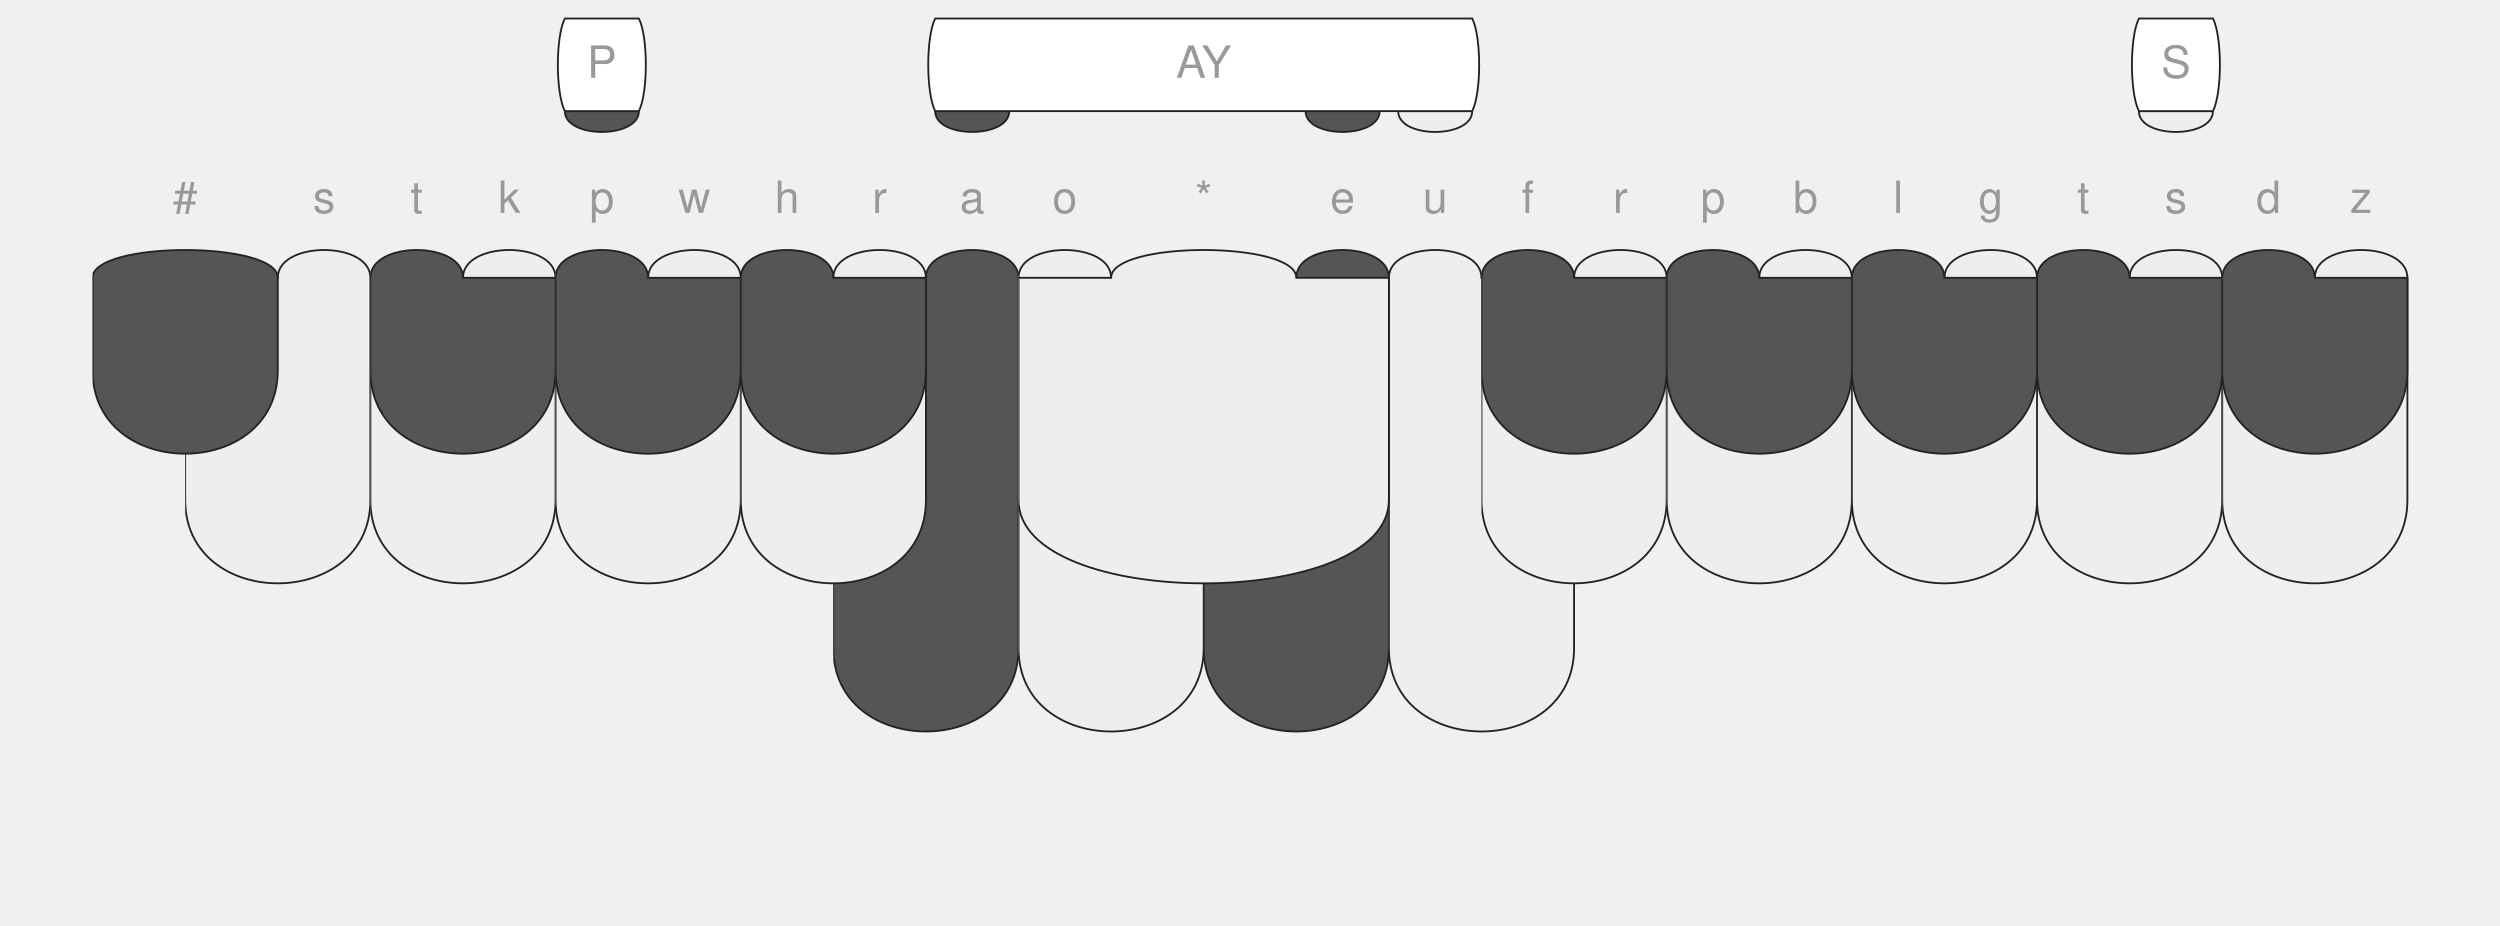
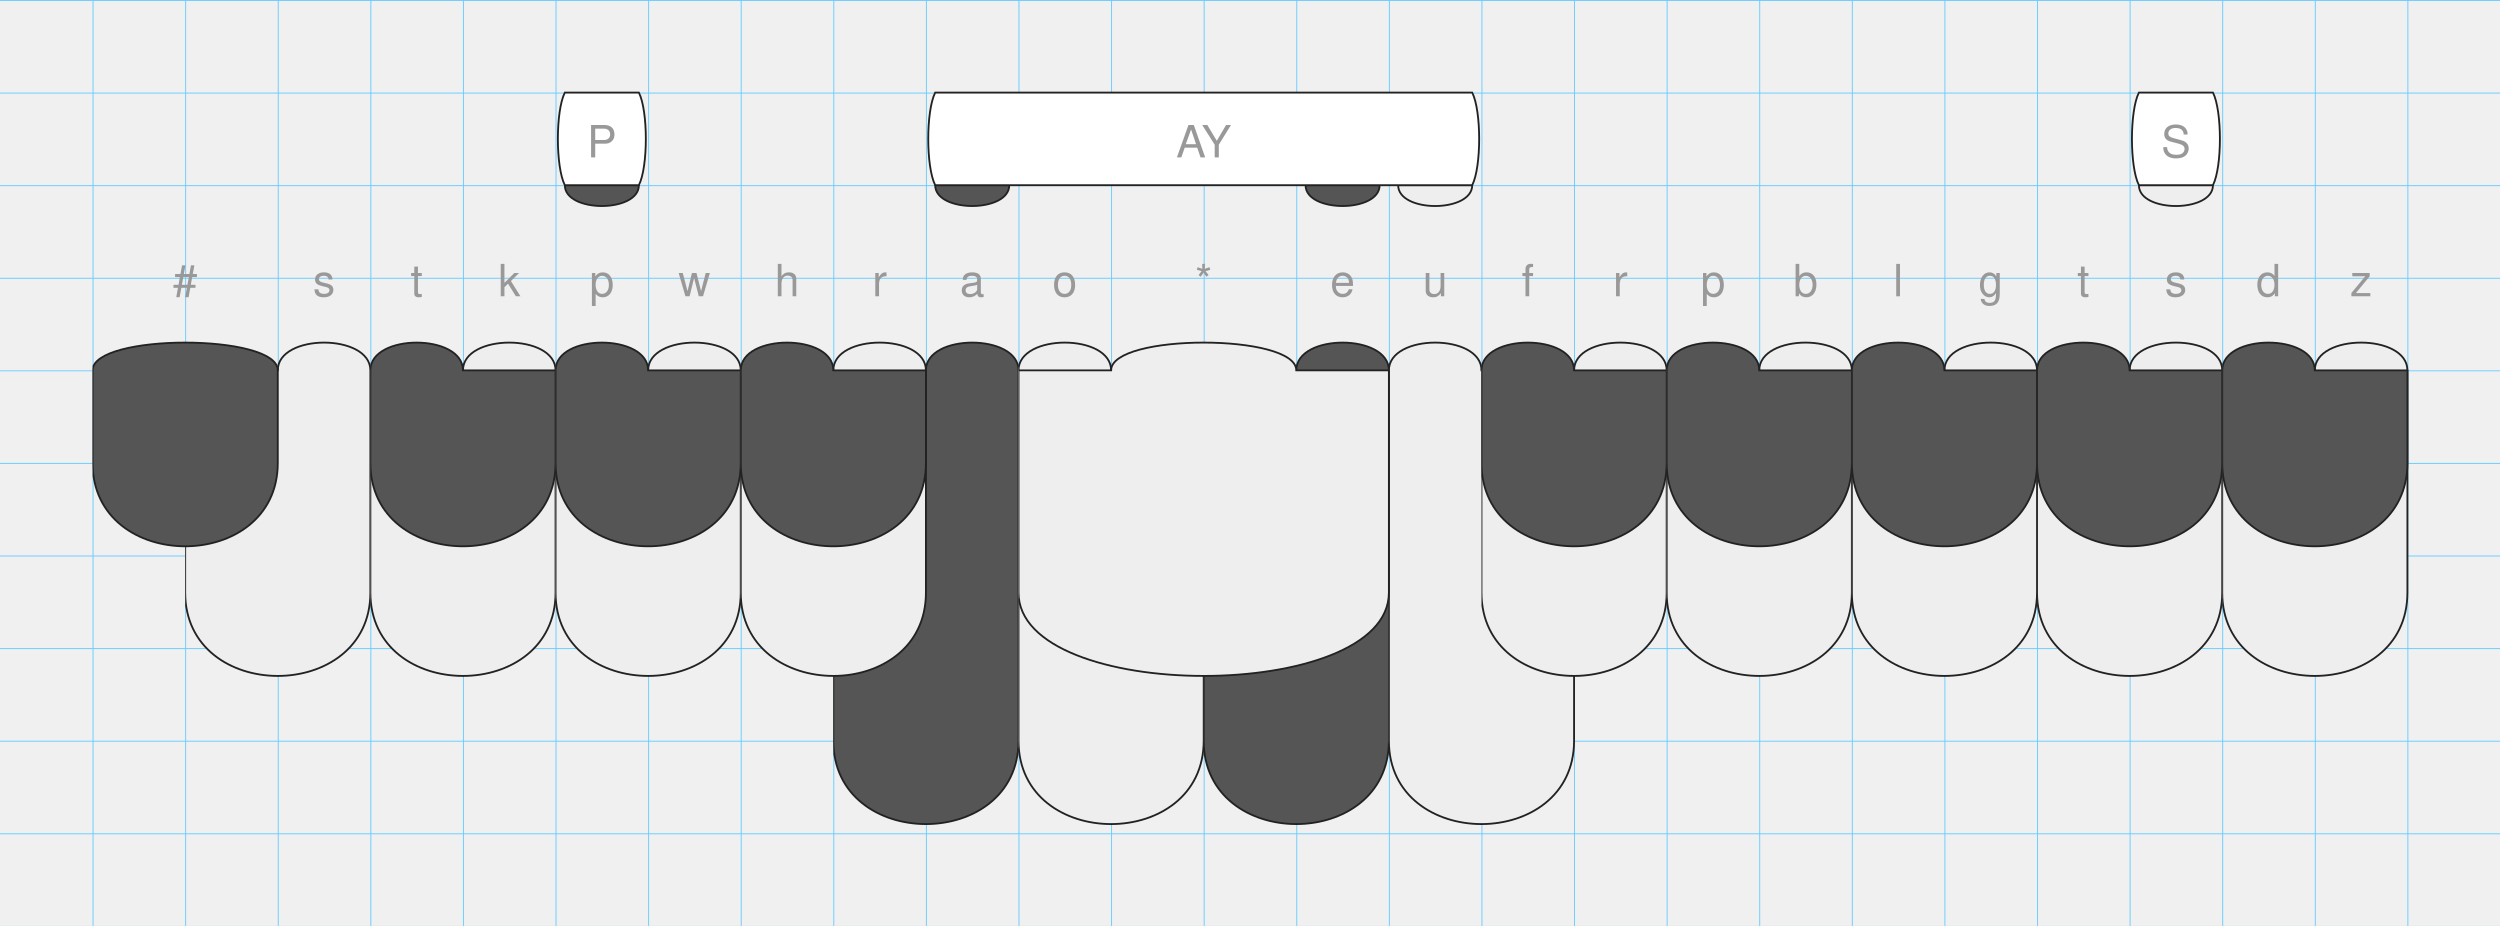
<svg xmlns="http://www.w3.org/2000/svg" xmlns:xlink="http://www.w3.org/1999/xlink" version="1.1" baseProfile="full" viewBox="0 0 1350 500">
  <style type="text/css">
-     .stroked {
+     .rule-line {
+   stroke-width: 1;
+   stroke: #66CCFF;
+ }
+ 
+ .stroked {
  stroke-width: 1;
  stroke: #222;
}

.darkFill {
  fill: #555;
}

.lightFill {
  fill: #eee;
}

.whiteFill {
  fill: #fff;
}

.buttonLabel {
  text-anchor: middle;
  text-transform: capitalize;
  font-family: Helvetica, Arial, sans-serif;
  font-size: 24px;
  fill: #999;
}

svg {
  /* border: 1px dotted white; */
}

  </style>
+   <symbol id="vertical-rule">
+     <path d="M0 0 V 10000" />
+   </symbol>
+   <use xlink:href="#vertical-rule" transform="translate(50)" class="rule-line" />
+   <use xlink:href="#vertical-rule" transform="translate(100)" class="rule-line" />
+   <use xlink:href="#vertical-rule" transform="translate(150)" class="rule-line" />
+   <use xlink:href="#vertical-rule" transform="translate(200)" class="rule-line" />
+   <use xlink:href="#vertical-rule" transform="translate(250)" class="rule-line" />
+   <use xlink:href="#vertical-rule" transform="translate(300)" class="rule-line" />
+   <use xlink:href="#vertical-rule" transform="translate(350)" class="rule-line" />
+   <use xlink:href="#vertical-rule" transform="translate(400)" class="rule-line" />
+   <use xlink:href="#vertical-rule" transform="translate(450)" class="rule-line" />
+   <use xlink:href="#vertical-rule" transform="translate(500)" class="rule-line" />
+   <use xlink:href="#vertical-rule" transform="translate(550)" class="rule-line" />
+   <use xlink:href="#vertical-rule" transform="translate(600)" class="rule-line" />
+   <use xlink:href="#vertical-rule" transform="translate(650)" class="rule-line" />
+   <use xlink:href="#vertical-rule" transform="translate(700)" class="rule-line" />
+   <use xlink:href="#vertical-rule" transform="translate(750)" class="rule-line" />
+   <use xlink:href="#vertical-rule" transform="translate(800)" class="rule-line" />
+   <use xlink:href="#vertical-rule" transform="translate(850)" class="rule-line" />
+   <use xlink:href="#vertical-rule" transform="translate(900)" class="rule-line" />
+   <use xlink:href="#vertical-rule" transform="translate(950)" class="rule-line" />
+   <use xlink:href="#vertical-rule" transform="translate(1000)" class="rule-line" />
+   <use xlink:href="#vertical-rule" transform="translate(1050)" class="rule-line" />
+   <use xlink:href="#vertical-rule" transform="translate(1100)" class="rule-line" />
+   <use xlink:href="#vertical-rule" transform="translate(1150)" class="rule-line" />
+   <use xlink:href="#vertical-rule" transform="translate(1200)" class="rule-line" />
+   <use xlink:href="#vertical-rule" transform="translate(1250)" class="rule-line" />
+   <use xlink:href="#vertical-rule" transform="translate(1300)" class="rule-line" />
+   <symbol id="horizontal-rule">
+     <path d="M0 0 H 10000" />
+   </symbol>
+   <use xlink:href="#horizontal-rule" transform="translate(0 0)" class="rule-line" />
+   <use xlink:href="#horizontal-rule" transform="translate(0 50)" class="rule-line" />
+   <use xlink:href="#horizontal-rule" transform="translate(0 100)" class="rule-line" />
+   <use xlink:href="#horizontal-rule" transform="translate(0 150)" class="rule-line" />
+   <use xlink:href="#horizontal-rule" transform="translate(0 200)" class="rule-line" />
+   <use xlink:href="#horizontal-rule" transform="translate(0 250)" class="rule-line" />
+   <use xlink:href="#horizontal-rule" transform="translate(0 300)" class="rule-line" />
+   <use xlink:href="#horizontal-rule" transform="translate(0 350)" class="rule-line" />
+   <use xlink:href="#horizontal-rule" transform="translate(0 400)" class="rule-line" />
+   <use xlink:href="#horizontal-rule" transform="translate(0 450)" class="rule-line" />
+   <use xlink:href="#horizontal-rule" transform="translate(0 500)" class="rule-line" />
  <symbol id="topRowPath">
    <path d="M 0.0 100 C 0.0 80.0 50.0 80.0 50.0 100 L 100.0 100 L 100.0 150 C 100.0 210.0 0.0 210.0 0.0 150 z" />
  </symbol>
  <symbol id="bottomRowPath">
    <path d="M 0.0 100 L 50.0 100 C 50.0 80.0 100.0 80.0 100.0 100 L 100.0 220 C 100.0 280.0 0.0 280.0 0.0 220 z" />
  </symbol>
  <symbol id="thumbFirstPath">
    <path d="M 0.0 100 L 50.0 100 C 50.0 80.0 100.0 80.0 100.0 100 L 100.0 300 C 100.0 360.0 0.0 360.0 0.0 300 z" />
  </symbol>
  <symbol id="thumbSecondPath">
    <path d="M 0.0 100 C 0.0 80.0 50.0 80.0 50.0 100 L 100.0 100 L 100.0 300 C 100.0 360.0 0.0 360.0 0.0 300 z" />
  </symbol>
  <symbol id="starKeyPath">
    <path d="M 0.0 100 L 50.0 100 C 50.0 80.0 150.0 80.0 150.0 100 L 200.0 100 L 200.0 220 C 200.0 280.0 0.0 280.0 0.0 220 z" />
  </symbol>
  <symbol id="numberKeyPath">
    <path d="M 0.0 100 C 0.0 80.0 100.0 80.0 100.0 100 L 100.0 150 C 100.0 210.0 0.0 210.0 0.0 150 z" />
  </symbol>
  <symbol id="matcher-width-1">
    <path d="M 5.0 100 L 45.0 100 C 45.0 115.0 5.0 115.0 5.0 100 z" />
  </symbol>
  <symbol id="matcher-width-2">
    <path d="M 5.0 100 L 95.0 100 C 95.0 115.0 5.0 115.0 5.0 100 z" />
  </symbol>
  <symbol id="span-width-1">
    <path d="M 5.0 100 L 45.0 100 C 50.0 110 50.0 140 45.0 150 L 5.0 150 C  0 140 0 110 5.0 100 z" />
  </symbol>
  <symbol id="span-width-2">
    <path d="M 5.0 100 L 95.0 100 C 100.0 110 100.0 140 95.0 150 L 5.0 150 C  0 140 0 110 5.0 100 z" />
  </symbol>
  <symbol id="span-width-3">
    <path d="M 5.0 100 L 145.0 100 C 150.0 110 150.0 140 145.0 150 L 5.0 150 C  0 140 0 110 5.0 100 z" />
  </symbol>
  <symbol id="span-width-4">
    <path d="M 5.0 100 L 195.0 100 C 200.0 110 200.0 140 195.0 150 L 5.0 150 C  0 140 0 110 5.0 100 z" />
  </symbol>
  <symbol id="span-width-5">
    <path d="M 5.0 100 L 245.0 100 C 250.0 110 250.0 140 245.0 150 L 5.0 150 C  0 140 0 110 5.0 100 z" />
  </symbol>
  <symbol id="span-width-6">
    <path d="M 5.0 100 L 295.0 100 C 300.0 110 300.0 140 295.0 150 L 5.0 150 C  0 140 0 110 5.0 100 z" />
  </symbol>
  <symbol id="span-width-7">
    <path d="M 5.0 100 L 345.0 100 C 350.0 110 350.0 140 345.0 150 L 5.0 150 C  0 140 0 110 5.0 100 z" />
  </symbol>
  <symbol id="span-width-8">
    <path d="M 5.0 100 L 395.0 100 C 400.0 110 400.0 140 395.0 150 L 5.0 150 C  0 140 0 110 5.0 100 z" />
  </symbol>
  <symbol id="span-width-9">
    <path d="M 5.0 100 L 445.0 100 C 450.0 110 450.0 140 445.0 150 L 5.0 150 C  0 140 0 110 5.0 100 z" />
  </symbol>
  <symbol id="span-width-10">
    <path d="M 5.0 100 L 495.0 100 C 500.0 110 500.0 140 495.0 150 L 5.0 150 C  0 140 0 110 5.0 100 z" />
  </symbol>
  <symbol id="span-width-11">
    <path d="M 5.0 100 L 545.0 100 C 550.0 110 550.0 140 545.0 150 L 5.0 150 C  0 140 0 110 5.0 100 z" />
  </symbol>
  <symbol id="span-width-12">
    <path d="M 5.0 100 L 595.0 100 C 600.0 110 600.0 140 595.0 150 L 5.0 150 C  0 140 0 110 5.0 100 z" />
  </symbol>
  <symbol id="span-width-13">
    <path d="M 5.0 100 L 645.0 100 C 650.0 110 650.0 140 645.0 150 L 5.0 150 C  0 140 0 110 5.0 100 z" />
  </symbol>
  <symbol id="span-width-14">
    <path d="M 5.0 100 L 695.0 100 C 700.0 110 700.0 140 695.0 150 L 5.0 150 C  0 140 0 110 5.0 100 z" />
  </symbol>
  <symbol id="span-width-15">
    <path d="M 5.0 100 L 745.0 100 C 750.0 110 750.0 140 745.0 150 L 5.0 150 C  0 140 0 110 5.0 100 z" />
  </symbol>
-   <g transform="translate(100)">
-     <use xlink:href="#thumbFirstPath" x="350.0" y="50" class="stroked darkFill" />
-     <use xlink:href="#thumbSecondPath" x="450.0" y="50" class="stroked lightFill" />
-     <use xlink:href="#thumbFirstPath" x="550.0" y="50" class="stroked darkFill" />
-     <use xlink:href="#thumbSecondPath" x="650.0" y="50" class="stroked lightFill" />
-     <use xlink:href="#bottomRowPath" x="0" y="50" class="stroked lightFill" />
-     <use xlink:href="#bottomRowPath" x="100" y="50" class="stroked lightFill" />
-     <use xlink:href="#bottomRowPath" x="200" y="50" class="stroked lightFill" />
-     <use xlink:href="#bottomRowPath" x="300" y="50" class="stroked lightFill" />
-     <use xlink:href="#starKeyPath" x="450.0" y="50" class="stroked lightFill" />
-     <use xlink:href="#bottomRowPath" x="700" y="50" class="stroked lightFill" />
-     <use xlink:href="#bottomRowPath" x="800" y="50" class="stroked lightFill" />
-     <use xlink:href="#bottomRowPath" x="900" y="50" class="stroked lightFill" />
-     <use xlink:href="#bottomRowPath" x="1000" y="50" class="stroked lightFill" />
-     <use xlink:href="#bottomRowPath" x="1100" y="50" class="stroked lightFill" />
-     <use xlink:href="#numberKeyPath" x="-50.0" y="50" class="stroked darkFill" />
-     <use xlink:href="#topRowPath" x="100" y="50" class="stroked darkFill" />
-     <use xlink:href="#topRowPath" x="200" y="50" class="stroked darkFill" />
-     <use xlink:href="#topRowPath" x="300" y="50" class="stroked darkFill" />
-     <use xlink:href="#topRowPath" x="700" y="50" class="stroked darkFill" />
-     <use xlink:href="#topRowPath" x="800" y="50" class="stroked darkFill" />
-     <use xlink:href="#topRowPath" x="900" y="50" class="stroked darkFill" />
-     <use xlink:href="#topRowPath" x="1000" y="50" class="stroked darkFill" />
-     <use xlink:href="#topRowPath" x="1100" y="50" class="stroked darkFill" />
-     <text class="buttonLabel" y="115" x="0">
+   <g transform="translate(100 0)">
+     <use xlink:href="#thumbFirstPath" x="350.0" y="100" class="stroked darkFill" />
+     <use xlink:href="#thumbSecondPath" x="450.0" y="100" class="stroked lightFill" />
+     <use xlink:href="#thumbFirstPath" x="550.0" y="100" class="stroked darkFill" />
+     <use xlink:href="#thumbSecondPath" x="650.0" y="100" class="stroked lightFill" />
+     <use xlink:href="#bottomRowPath" x="0" y="100" class="stroked lightFill" />
+     <use xlink:href="#bottomRowPath" x="100" y="100" class="stroked lightFill" />
+     <use xlink:href="#bottomRowPath" x="200" y="100" class="stroked lightFill" />
+     <use xlink:href="#bottomRowPath" x="300" y="100" class="stroked lightFill" />
+     <use xlink:href="#starKeyPath" x="450.0" y="100" class="stroked lightFill" />
+     <use xlink:href="#bottomRowPath" x="700" y="100" class="stroked lightFill" />
+     <use xlink:href="#bottomRowPath" x="800" y="100" class="stroked lightFill" />
+     <use xlink:href="#bottomRowPath" x="900" y="100" class="stroked lightFill" />
+     <use xlink:href="#bottomRowPath" x="1000" y="100" class="stroked lightFill" />
+     <use xlink:href="#bottomRowPath" x="1100" y="100" class="stroked lightFill" />
+     <use xlink:href="#numberKeyPath" x="-50.0" y="100" class="stroked darkFill" />
+     <use xlink:href="#topRowPath" x="100" y="100" class="stroked darkFill" />
+     <use xlink:href="#topRowPath" x="200" y="100" class="stroked darkFill" />
+     <use xlink:href="#topRowPath" x="300" y="100" class="stroked darkFill" />
+     <use xlink:href="#topRowPath" x="700" y="100" class="stroked darkFill" />
+     <use xlink:href="#topRowPath" x="800" y="100" class="stroked darkFill" />
+     <use xlink:href="#topRowPath" x="900" y="100" class="stroked darkFill" />
+     <use xlink:href="#topRowPath" x="1000" y="100" class="stroked darkFill" />
+     <use xlink:href="#topRowPath" x="1100" y="100" class="stroked darkFill" />
+     <text class="buttonLabel" y="160" x="0">
      <tspan>#</tspan>
    </text>
-     <text class="buttonLabel" y="115" x="75">
+     <text class="buttonLabel" y="160" x="75">
      <tspan>s</tspan>
    </text>
-     <text class="buttonLabel" y="115" x="125">
+     <text class="buttonLabel" y="160" x="125">
      <tspan>t</tspan>
    </text>
-     <text class="buttonLabel" y="115" x="175">
+     <text class="buttonLabel" y="160" x="175">
      <tspan>k</tspan>
    </text>
-     <text class="buttonLabel" y="115" x="225">
+     <text class="buttonLabel" y="160" x="225">
      <tspan>p</tspan>
    </text>
-     <text class="buttonLabel" y="115" x="275">
+     <text class="buttonLabel" y="160" x="275">
      <tspan>w</tspan>
    </text>
-     <text class="buttonLabel" y="115" x="325">
+     <text class="buttonLabel" y="160" x="325">
      <tspan>h</tspan>
    </text>
-     <text class="buttonLabel" y="115" x="375">
+     <text class="buttonLabel" y="160" x="375">
      <tspan>r</tspan>
    </text>
-     <text class="buttonLabel" y="115" x="425">
+     <text class="buttonLabel" y="160" x="425">
      <tspan>a</tspan>
    </text>
-     <text class="buttonLabel" y="115" x="475">
+     <text class="buttonLabel" y="160" x="475">
      <tspan>o</tspan>
    </text>
-     <text class="buttonLabel" y="115" x="550">
+     <text class="buttonLabel" y="160" x="550">
      <tspan>*</tspan>
    </text>
-     <text class="buttonLabel" y="115" x="625">
+     <text class="buttonLabel" y="160" x="625">
      <tspan>e</tspan>
    </text>
-     <text class="buttonLabel" y="115" x="675">
+     <text class="buttonLabel" y="160" x="675">
      <tspan>u</tspan>
    </text>
-     <text class="buttonLabel" y="115" x="725">
+     <text class="buttonLabel" y="160" x="725">
      <tspan>f</tspan>
    </text>
-     <text class="buttonLabel" y="115" x="775">
+     <text class="buttonLabel" y="160" x="775">
      <tspan>r</tspan>
    </text>
-     <text class="buttonLabel" y="115" x="825">
+     <text class="buttonLabel" y="160" x="825">
      <tspan>p</tspan>
    </text>
-     <text class="buttonLabel" y="115" x="875">
+     <text class="buttonLabel" y="160" x="875">
      <tspan>b</tspan>
    </text>
-     <text class="buttonLabel" y="115" x="925">
+     <text class="buttonLabel" y="160" x="925">
      <tspan>l</tspan>
    </text>
-     <text class="buttonLabel" y="115" x="975">
+     <text class="buttonLabel" y="160" x="975">
      <tspan>g</tspan>
    </text>
-     <text class="buttonLabel" y="115" x="1025">
+     <text class="buttonLabel" y="160" x="1025">
      <tspan>t</tspan>
    </text>
-     <text class="buttonLabel" y="115" x="1075">
+     <text class="buttonLabel" y="160" x="1075">
      <tspan>s</tspan>
    </text>
-     <text class="buttonLabel" y="115" x="1125">
+     <text class="buttonLabel" y="160" x="1125">
      <tspan>d</tspan>
    </text>
-     <text class="buttonLabel" y="115" x="1175">
+     <text class="buttonLabel" y="160" x="1175">
      <tspan>z</tspan>
    </text>
-     <g>
-       <use xlink:href="#matcher-width-1" x="1050" y="-40" class="stroked lightFill" />
-       <use xlink:href="#span-width-1" x="1050" y="-90" class="stroked whiteFill" />
-       <text class="buttonLabel" x="1075.0" y="42">
-         <tspan>S</tspan>
-       </text>
-     </g>
-     <g>
-       <use xlink:href="#matcher-width-1" x="400" y="-40" class="stroked darkFill" />
-       <use xlink:href="#matcher-width-1" x="600" y="-40" class="stroked darkFill" />
-       <use xlink:href="#matcher-width-1" x="650" y="-40" class="stroked lightFill" />
-       <use xlink:href="#span-width-6" x="400" y="-90" class="stroked whiteFill" />
-       <text class="buttonLabel" x="550.0" y="42">
-         <tspan>AY</tspan>
-       </text>
-     </g>
-     <g>
-       <use xlink:href="#matcher-width-1" x="200" y="-40" class="stroked darkFill" />
-       <use xlink:href="#span-width-1" x="200" y="-90" class="stroked whiteFill" />
-       <text class="buttonLabel" x="225.0" y="42">
-         <tspan>P</tspan>
-       </text>
+     <g class="definition-chord" transform="translate(0 0)">
+       <g class="chord-brick">
+         <use xlink:href="#matcher-width-1" x="1050" y="0" class="stroked lightFill" />
+         <use xlink:href="#span-width-1" x="1050" y="-50" class="stroked whiteFill" />
+         <text class="buttonLabel" x="1075.0" y="85">
+           <tspan>S</tspan>
+         </text>
+       </g>
+       <g class="chord-brick">
+         <use xlink:href="#matcher-width-1" x="400" y="0" class="stroked darkFill" />
+         <use xlink:href="#matcher-width-1" x="600" y="0" class="stroked darkFill" />
+         <use xlink:href="#matcher-width-1" x="650" y="0" class="stroked lightFill" />
+         <use xlink:href="#span-width-6" x="400" y="-50" class="stroked whiteFill" />
+         <text class="buttonLabel" x="550.0" y="85">
+           <tspan>AY</tspan>
+         </text>
+       </g>
+       <g class="chord-brick">
+         <use xlink:href="#matcher-width-1" x="200" y="0" class="stroked darkFill" />
+         <use xlink:href="#span-width-1" x="200" y="-50" class="stroked whiteFill" />
+         <text class="buttonLabel" x="225.0" y="85">
+           <tspan>P</tspan>
+         </text>
+       </g>
    </g>
  </g>
</svg>
